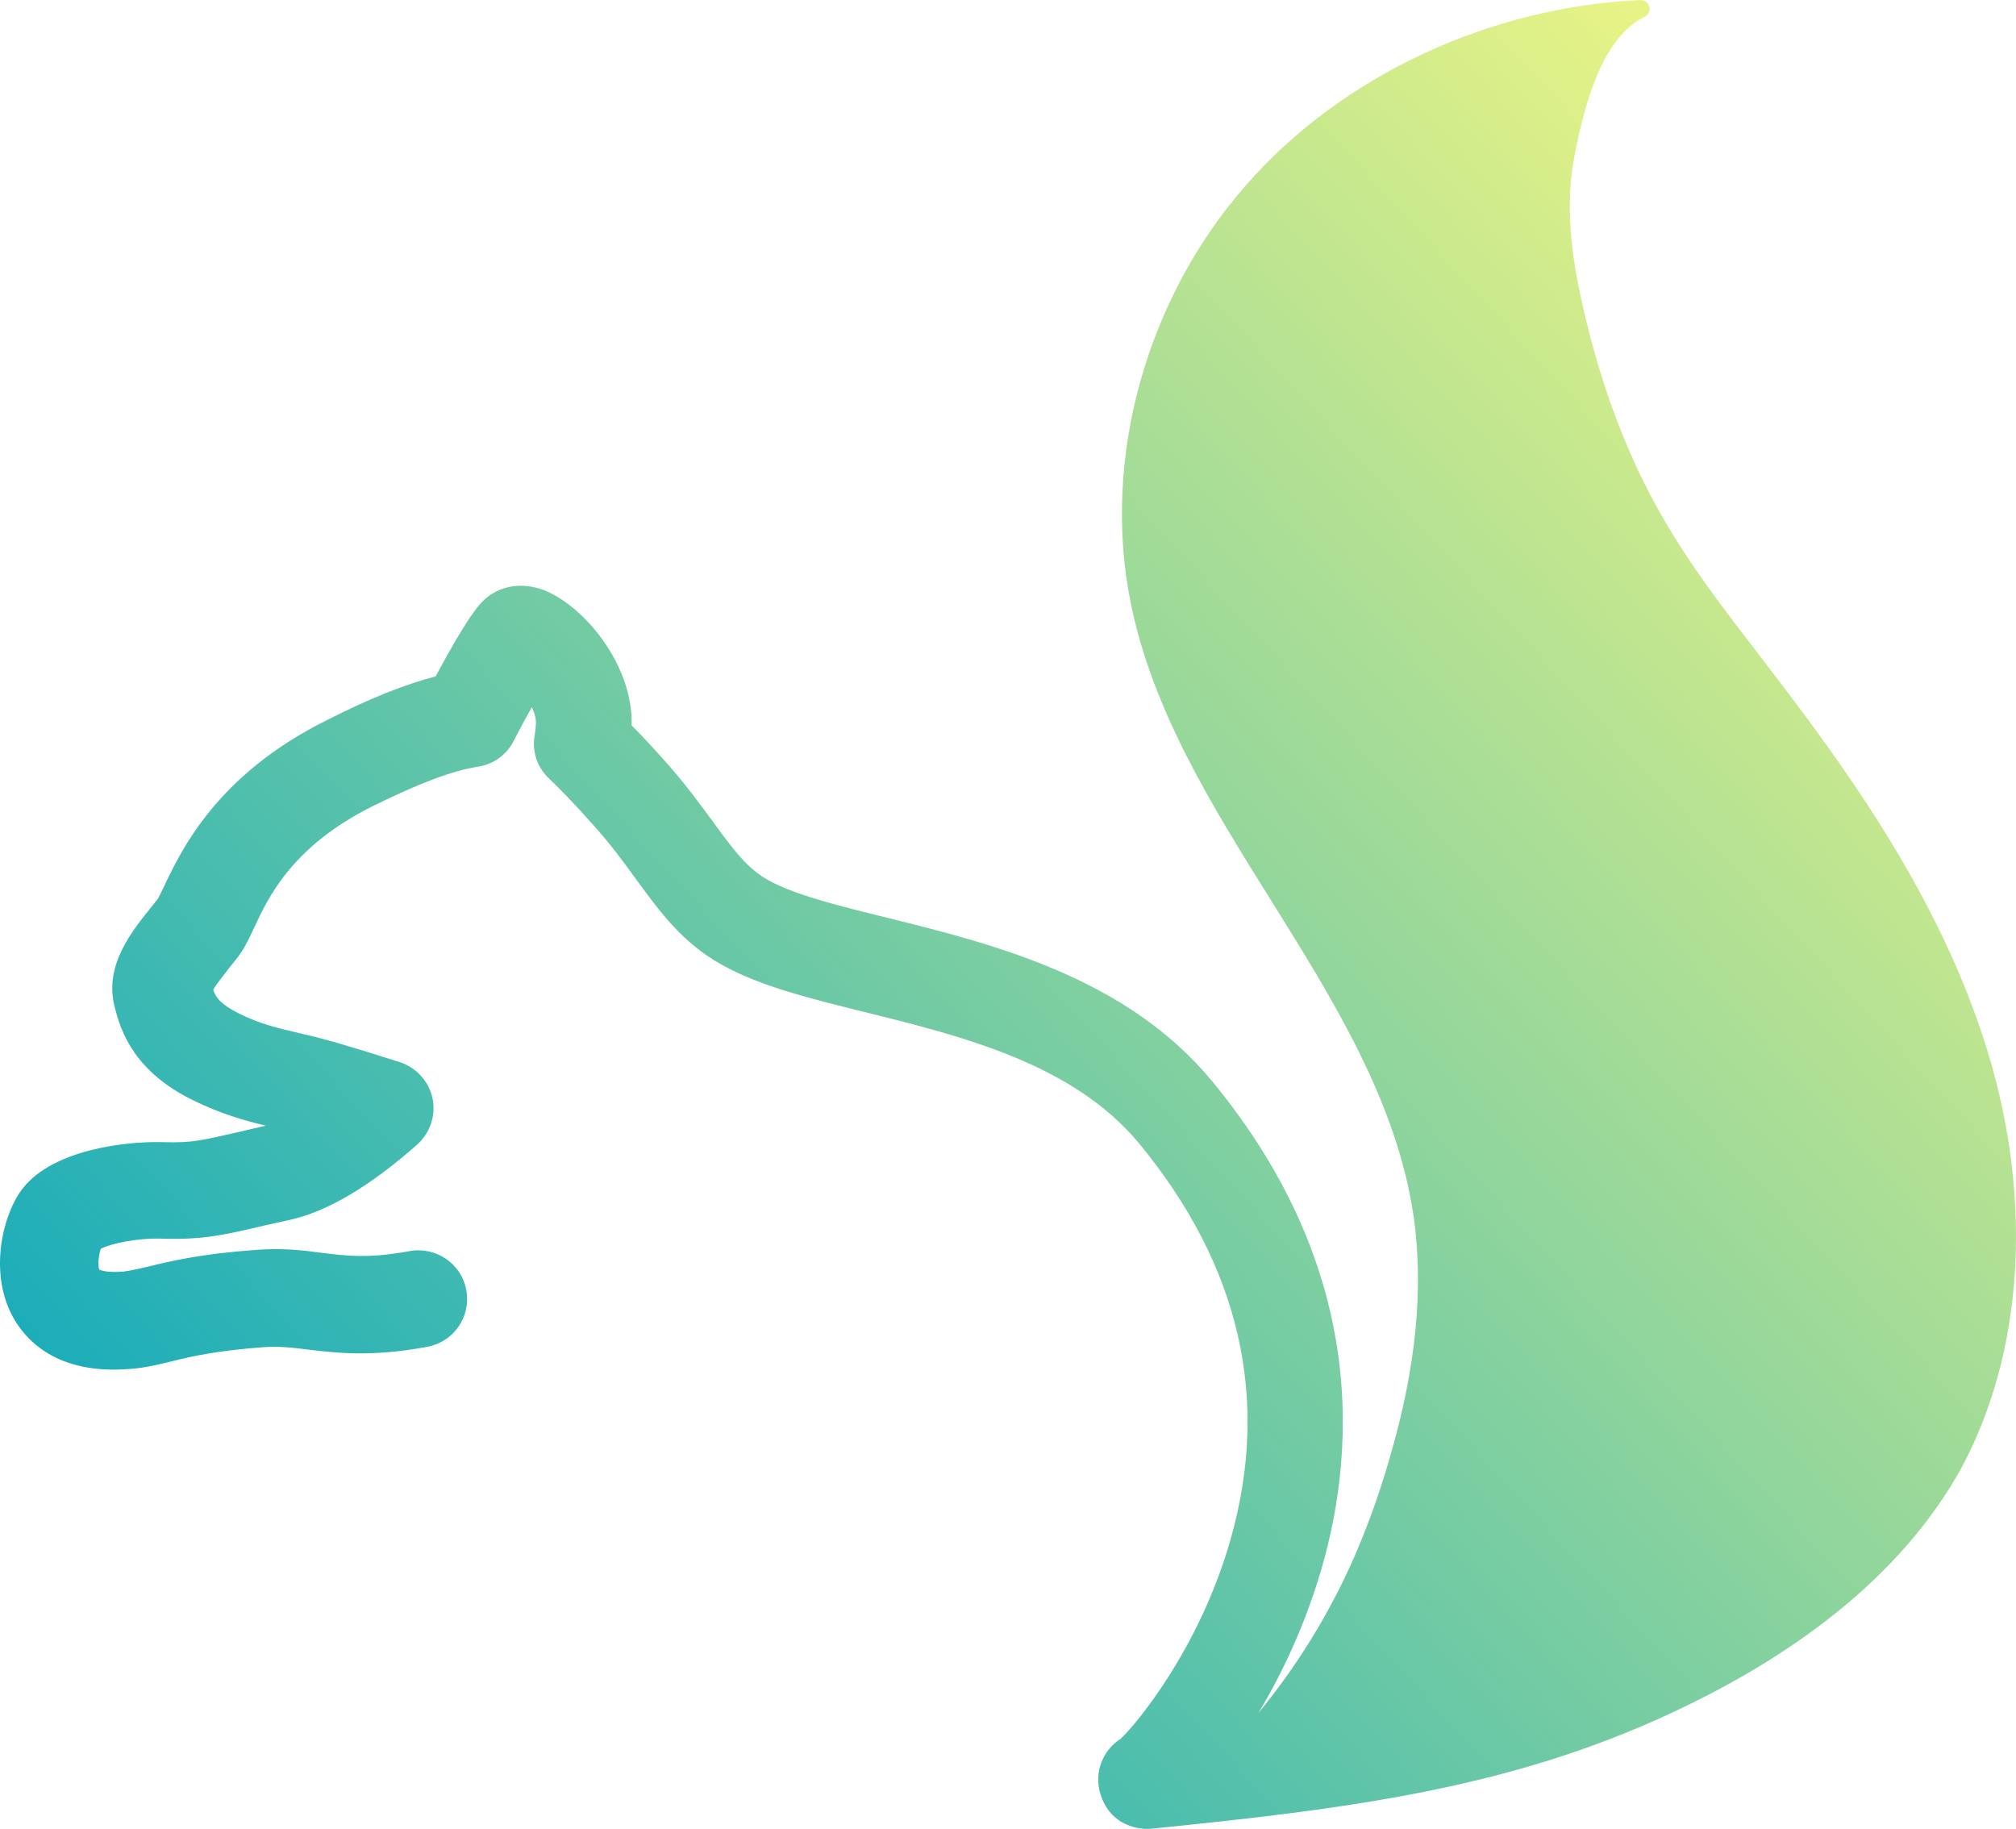
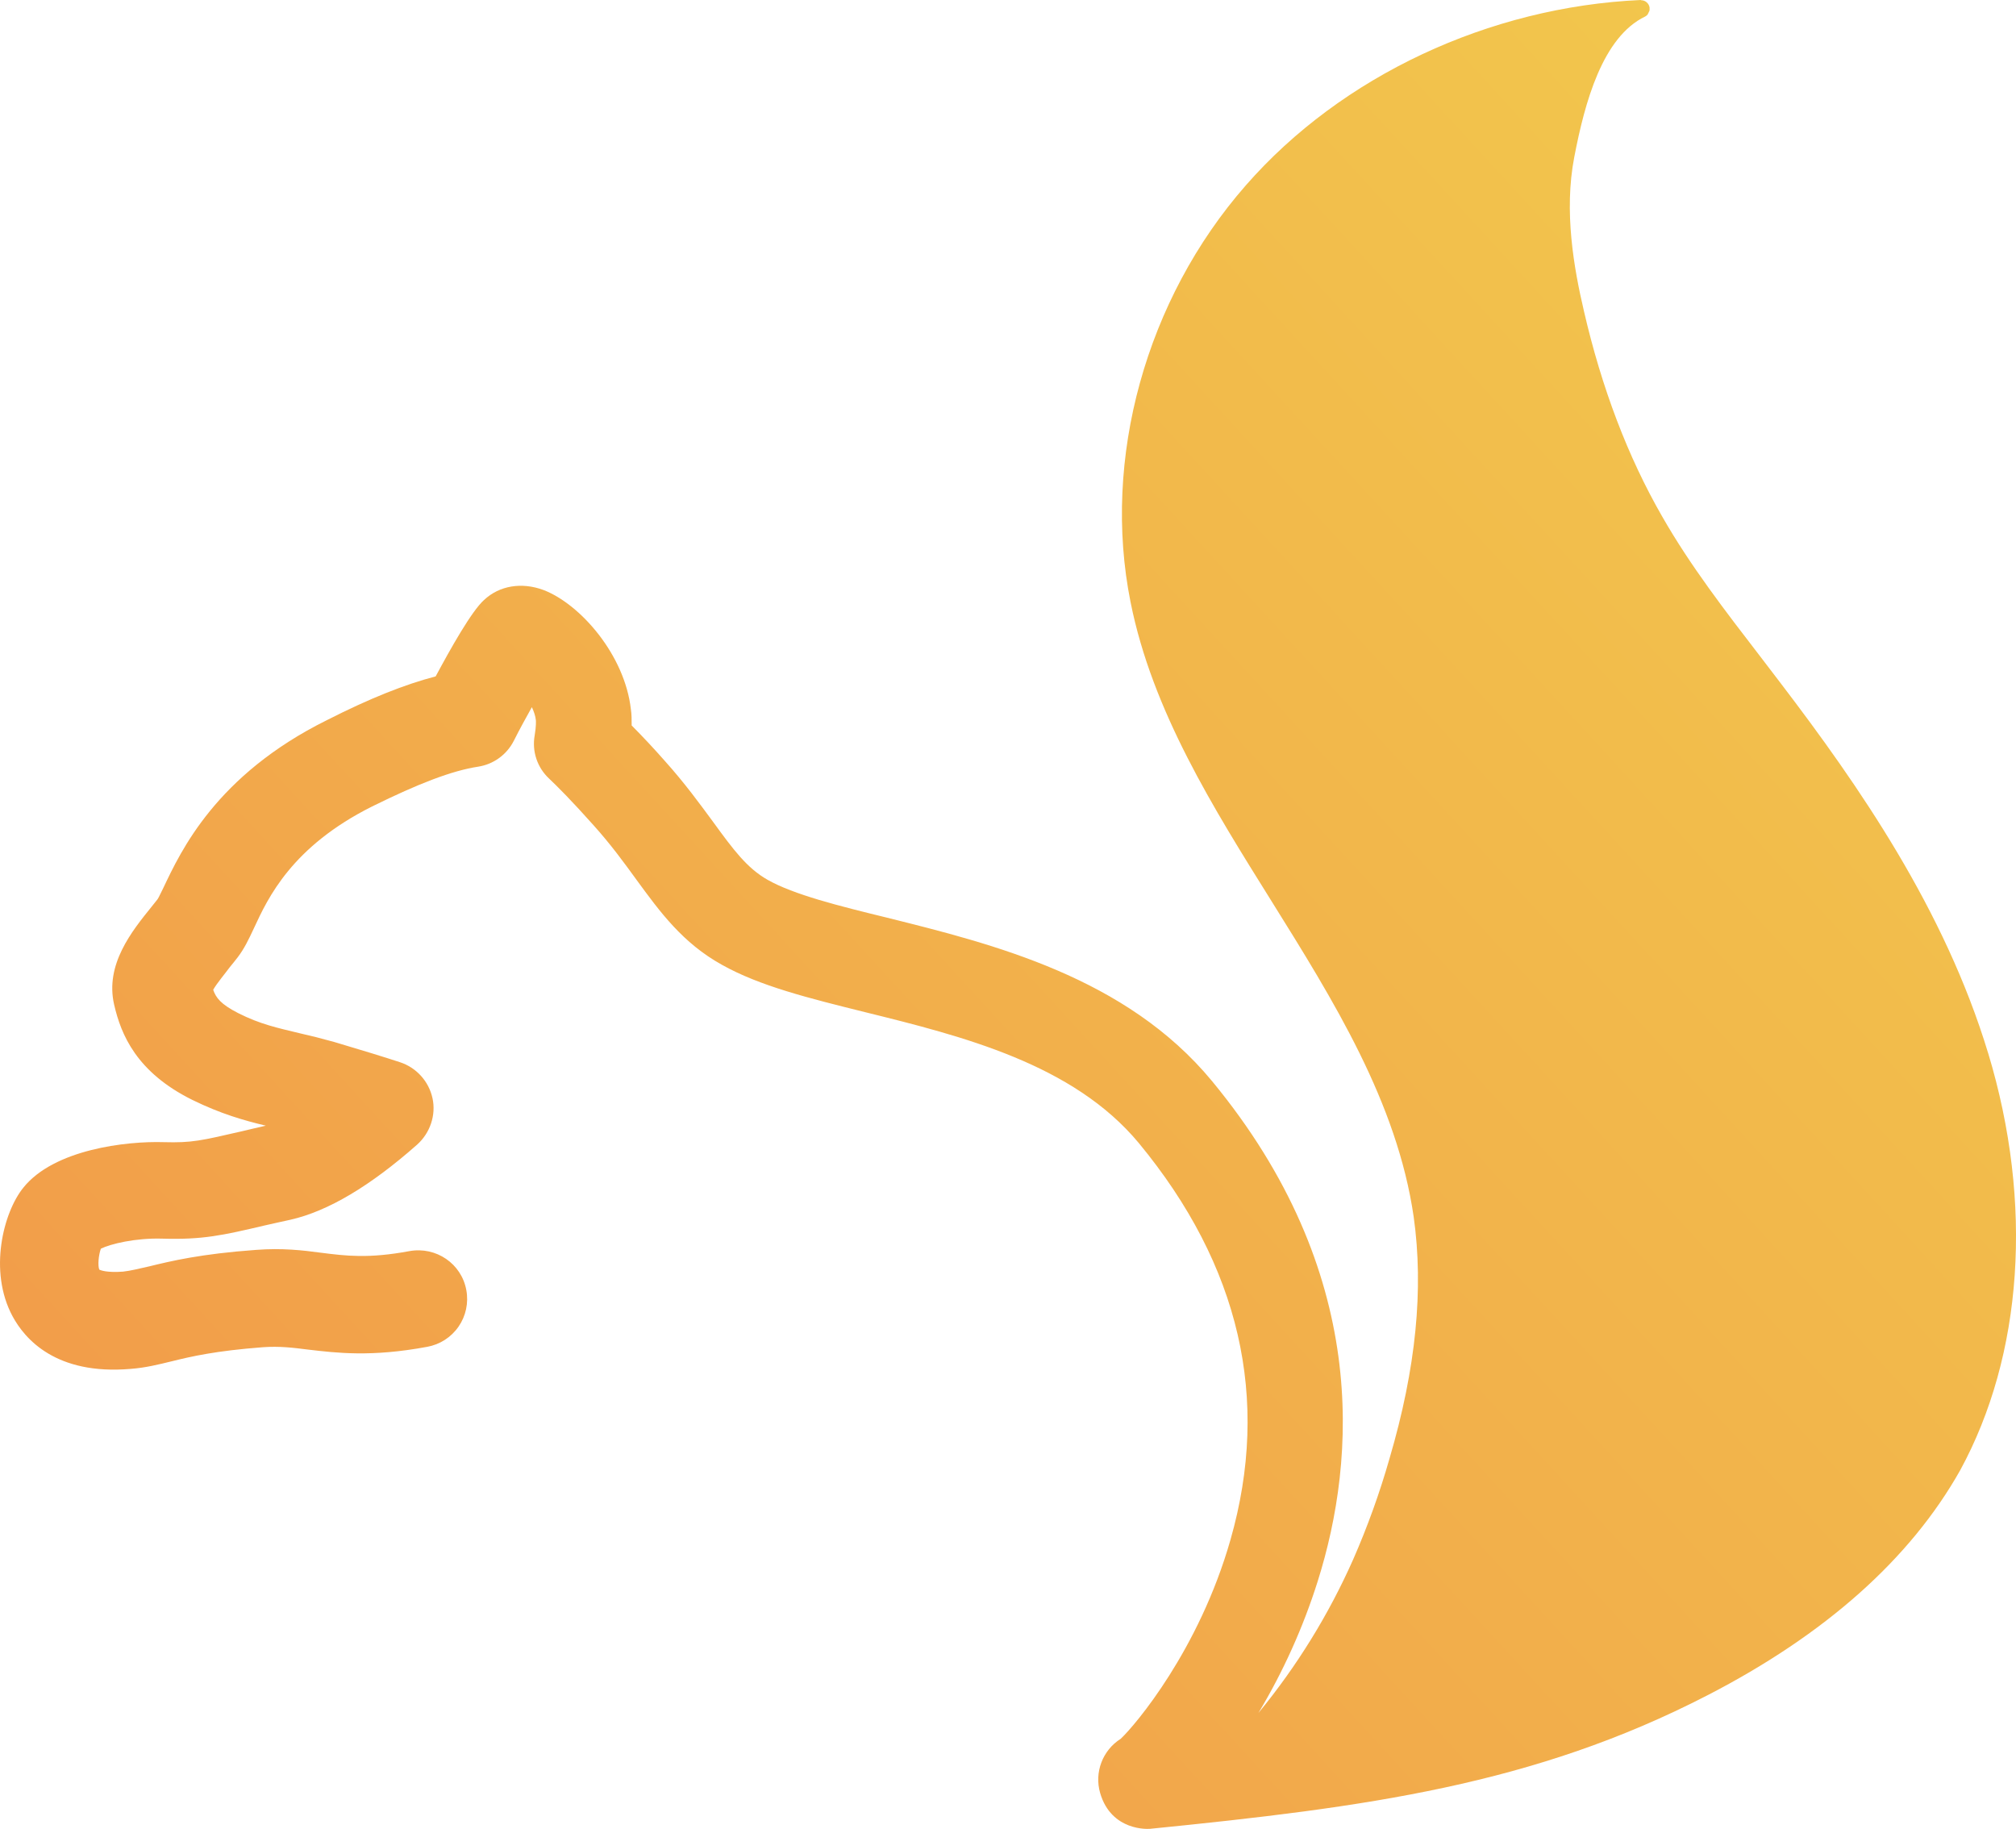
<svg xmlns="http://www.w3.org/2000/svg" width="140" height="127" viewBox="0 0 140 127">
  <defs>
    <linearGradient id="a" x1="0%" y1="91.145%" y2="8.855%">
-       <stop offset="0%" stop-color="#04A5C0" />
-       <stop offset="100%" stop-color="#F9F981" />
+       <stop offset="0%" stop-color="#F2994A" />
+       <stop offset="100%" stop-color="#F2C94C" />
    </linearGradient>
  </defs>
-   <path fill="url(#a)" fill-rule="evenodd" d="M298.063 233.126c-3.026-9.992-8.995-18.589-14.4-25.676-.476-.616-.952-1.254-1.428-1.87-2.38-3.096-4.847-6.28-6.806-9.714-2.38-4.132-4.202-8.93-5.433-14.262-.7-2.987-1.4-6.923-.673-10.69.728-3.794 1.959-8.346 4.93-9.77.027-.026.055-.026.082-.054l.027-.027.055-.054s.027-.028.027-.055.028-.027.028-.054c0-.028.027-.028.027-.055s.027-.027.027-.055c0-.027 0-.027.028-.054v-.218a.6.6 0 0 0-.591-.502l-.022-.016c-10.532.474-20.785 5.277-27.421 12.866-6.949 7.926-10.001 19.009-8.01 28.941 1.51 7.567 5.745 14.288 9.804 20.792 4.284 6.869 8.71 13.956 9.86 21.91.7 4.993.169 10.493-1.68 16.774a55.214 55.214 0 0 1-2.523 7.005 46.387 46.387 0 0 1-6.581 10.663 42.924 42.924 0 0 0 4.12-9.153c2.691-8.542 3.583-21.489-7.337-34.72-5.97-7.23-15.21-9.519-22.608-11.362-3.304-.806-6.445-1.591-8.261-2.622-1.428-.807-2.38-2.093-3.78-4.017-.925-1.254-1.96-2.683-3.36-4.242a55.878 55.878 0 0 0-2.298-2.458c0-.393 0-.78-.054-1.118-.422-3.767-3.502-7.31-6.079-8.292-1.51-.556-3.053-.305-4.12.698-.87.78-2.325 3.38-3.359 5.304-2.128.557-4.535 1.505-7.56 3.042-7.704 3.822-10.139 9.099-11.348 11.64-.142.277-.306.643-.394.779-.142.169-.279.365-.421.529-1.373 1.7-3.25 4.017-2.604 6.809.476 2.066 1.542 4.688 5.432 6.612 1.992.976 3.584 1.423 5.1 1.788-.646.142-1.177.278-1.68.393-2.801.643-3.447.807-5.406.752-2.604-.082-7.62.502-9.75 3.157-1.4 1.728-2.434 5.805-.754 8.93.842 1.564 2.998 4.104 8.207 3.657 1.066-.082 1.93-.305 2.856-.529 1.345-.332 3.025-.725 6.33-.976 1.149-.081 2.046.028 3.167.17 1.932.223 4.345.528 8.234-.197a3.372 3.372 0 0 0 2.72-3.936c-.334-1.842-2.101-3.042-3.95-2.71-2.857.53-4.4.333-6.161.11-1.258-.17-2.692-.333-4.48-.196-3.869.278-5.937.78-7.425 1.144-.755.17-1.291.306-1.822.366-1.094.081-1.543-.082-1.652-.142-.11-.278-.055-.976.109-1.45.673-.333 2.407-.753 4.257-.698 2.828.082 4.174-.224 7.145-.921.503-.11 1.094-.251 1.767-.393 2.604-.589 5.548-2.344 8.798-5.217.897-.807 1.318-2.039 1.067-3.21a3.395 3.395 0 0 0-2.271-2.514 181.17 181.17 0 0 0-4.536-1.396c-.897-.25-1.68-.447-2.434-.616-1.51-.365-2.72-.616-4.257-1.395-1.204-.616-1.543-1.063-1.734-1.62.251-.446.842-1.144 1.149-1.564.197-.25.394-.474.558-.698.448-.589.755-1.226 1.121-2.011.98-2.121 2.632-5.665 8.207-8.456 3.223-1.592 5.548-2.486 7.37-2.764a3.348 3.348 0 0 0 2.467-1.788c.421-.84.87-1.646 1.258-2.344.143.305.252.616.28.921 0 .055.027.366-.083 1.03a3.3 3.3 0 0 0 1.007 3.016c.558.528 1.57 1.537 3.108 3.265 1.176 1.314 2.073 2.54 2.943 3.74 1.653 2.262 3.223 4.41 5.937 5.915 2.631 1.477 6.023 2.317 9.946 3.292 6.779 1.674 14.454 3.598 19.018 9.099 7.003 8.482 9.158 17.75 6.357 27.546-2.183 7.648-6.61 12.866-7.621 13.814a3.354 3.354 0 0 0-1.428 3.767c.782 2.682 3.392 2.486 3.392 2.486h.055c15.04-1.505 26.64-3.042 38.714-9.268 8.18-4.214 14.089-9.463 17.562-15.629 4.35-7.981 5.105-18.535 1.943-28.975l-.001.001z" transform="translate(-160 -160)" />
+   <path fill="url(#a)" fill-rule="evenodd" d="M138.063 73.126c-3.026-9.992-8.995-18.589-14.4-25.676-.476-.616-.952-1.254-1.428-1.87-2.38-3.096-4.847-6.28-6.806-9.714-2.38-4.132-4.202-8.93-5.433-14.262-.7-2.987-1.4-6.923-.673-10.69.728-3.794 1.959-8.346 4.93-9.77.027-.026.055-.026.082-.054l.027-.027.055-.054s.027-.028.027-.055.028-.027.028-.054c0-.028.027-.028.027-.055s.027-.027.027-.055c0-.027 0-.027.028-.054V.518a.6.6 0 0 0-.591-.502L113.94 0C103.409.474 93.156 5.277 86.52 12.866c-6.949 7.926-10.001 19.009-8.01 28.941 1.51 7.567 5.745 14.288 9.804 20.792 4.284 6.869 8.71 13.956 9.86 21.91.7 4.993.169 10.493-1.68 16.774a55.214 55.214 0 0 1-2.523 7.005 46.387 46.387 0 0 1-6.581 10.663 42.924 42.924 0 0 0 4.12-9.153c2.691-8.542 3.583-21.489-7.337-34.72-5.97-7.23-15.21-9.519-22.608-11.362-3.304-.806-6.445-1.591-8.261-2.622-1.428-.807-2.38-2.093-3.78-4.017-.925-1.254-1.96-2.683-3.36-4.242a55.878 55.878 0 0 0-2.298-2.458c0-.393 0-.78-.054-1.118-.422-3.767-3.502-7.31-6.079-8.292-1.51-.556-3.053-.305-4.12.698-.87.78-2.325 3.38-3.359 5.304-2.128.557-4.535 1.505-7.56 3.042-7.704 3.822-10.139 9.099-11.348 11.64-.142.277-.306.643-.394.779-.142.169-.279.365-.421.529-1.373 1.7-3.25 4.017-2.604 6.809.476 2.066 1.542 4.688 5.432 6.612 1.992.976 3.584 1.423 5.1 1.788-.646.142-1.177.278-1.68.393-2.801.643-3.447.807-5.406.752-2.604-.082-7.62.502-9.75 3.157C.224 84.198-.81 88.275.87 91.4c.842 1.564 2.998 4.104 8.207 3.657 1.066-.082 1.93-.305 2.856-.529 1.345-.332 3.025-.725 6.33-.976 1.149-.081 2.046.028 3.167.17 1.932.223 4.345.528 8.234-.197a3.372 3.372 0 0 0 2.72-3.936c-.334-1.842-2.101-3.042-3.95-2.71-2.857.53-4.4.333-6.161.11-1.258-.17-2.692-.333-4.48-.196-3.869.278-5.937.78-7.425 1.144-.755.17-1.291.306-1.822.366-1.094.081-1.543-.082-1.652-.142-.11-.278-.055-.976.109-1.45.673-.333 2.407-.753 4.257-.698 2.828.082 4.174-.224 7.145-.921.503-.11 1.094-.251 1.767-.393 2.604-.589 5.548-2.344 8.798-5.217.897-.807 1.318-2.039 1.067-3.21a3.395 3.395 0 0 0-2.271-2.514c-.925-.305-2.746-.867-4.536-1.396-.897-.25-1.68-.447-2.434-.616-1.51-.365-2.72-.616-4.257-1.395-1.204-.616-1.543-1.063-1.734-1.62.251-.446.842-1.144 1.149-1.564.197-.25.394-.474.558-.698.448-.589.755-1.226 1.121-2.011.98-2.121 2.632-5.665 8.207-8.456 3.223-1.592 5.548-2.486 7.37-2.764a3.348 3.348 0 0 0 2.467-1.788c.421-.84.87-1.646 1.258-2.344.143.305.252.616.28.921 0 .055.027.366-.083 1.03a3.3 3.3 0 0 0 1.007 3.016c.558.528 1.57 1.537 3.108 3.265 1.176 1.314 2.073 2.54 2.943 3.74 1.653 2.262 3.223 4.41 5.937 5.915 2.631 1.477 6.023 2.317 9.946 3.292 6.779 1.674 14.454 3.598 19.018 9.099 7.003 8.482 9.158 17.75 6.357 27.546-2.183 7.648-6.61 12.866-7.621 13.814a3.354 3.354 0 0 0-1.428 3.767c.782 2.682 3.392 2.486 3.392 2.486h.055c15.04-1.505 26.64-3.042 38.714-9.268 8.18-4.214 14.089-9.463 17.562-15.629 4.35-7.981 5.105-18.535 1.943-28.975l-.001.001z" />
</svg>
